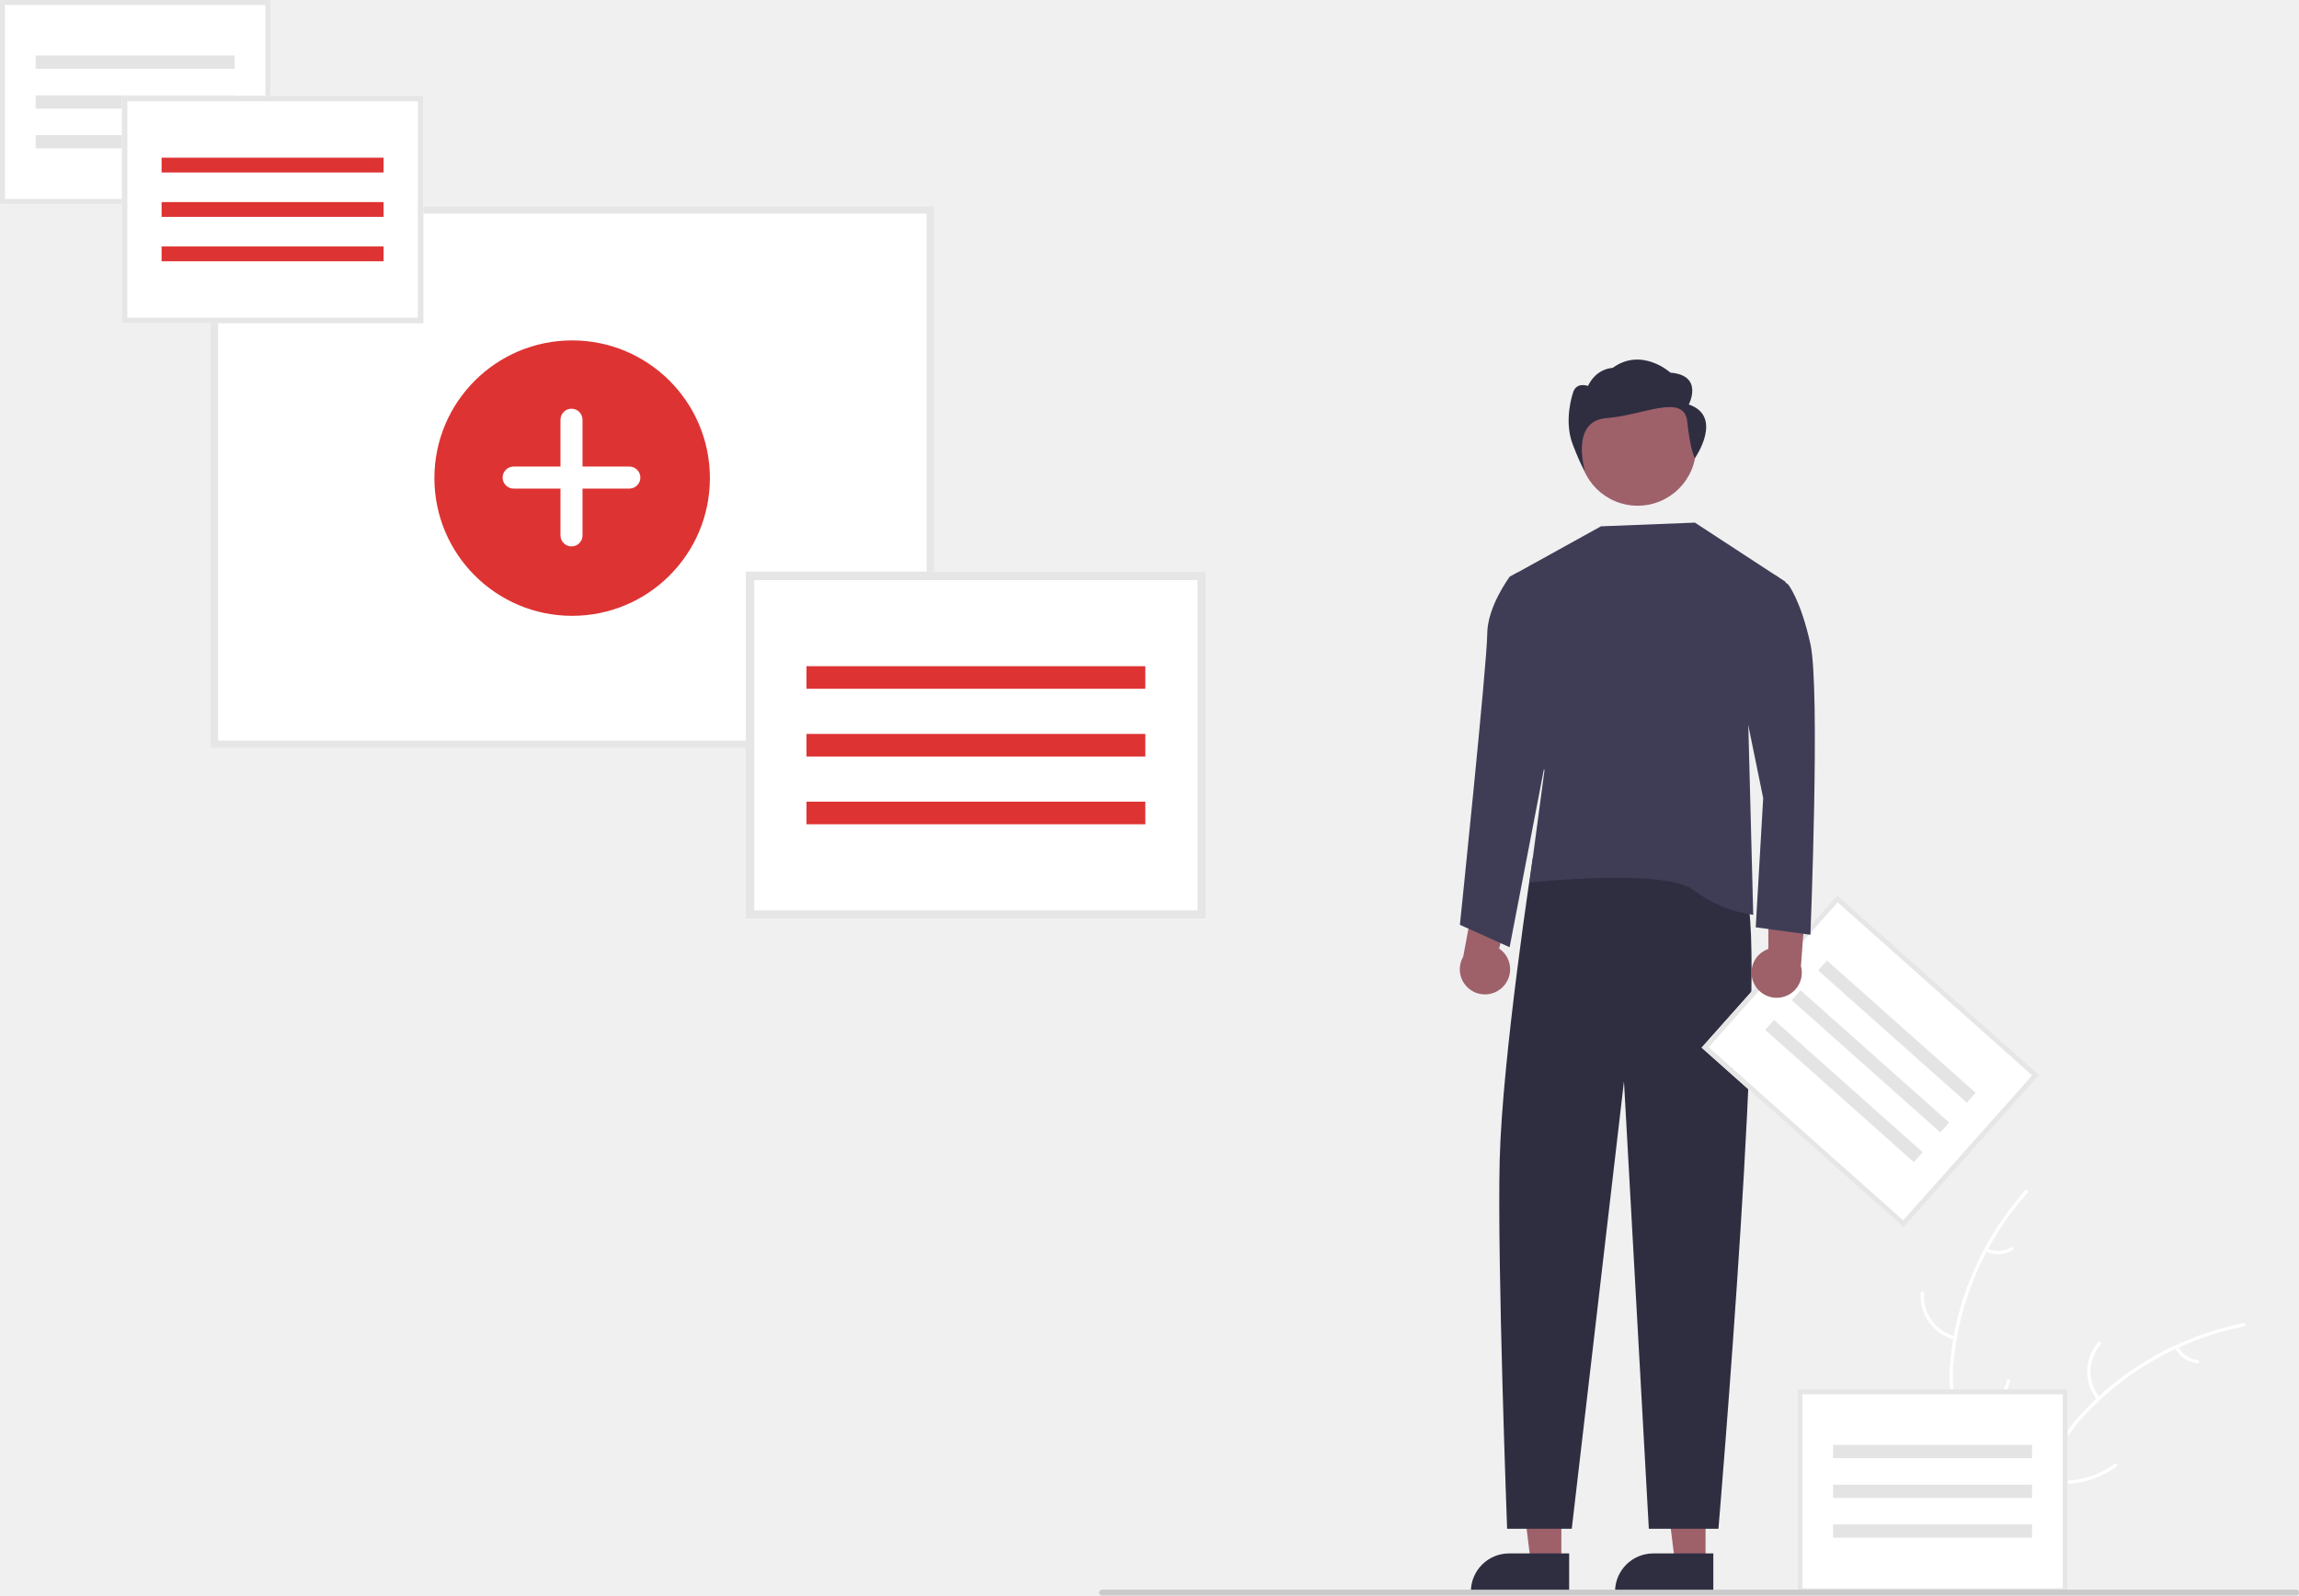
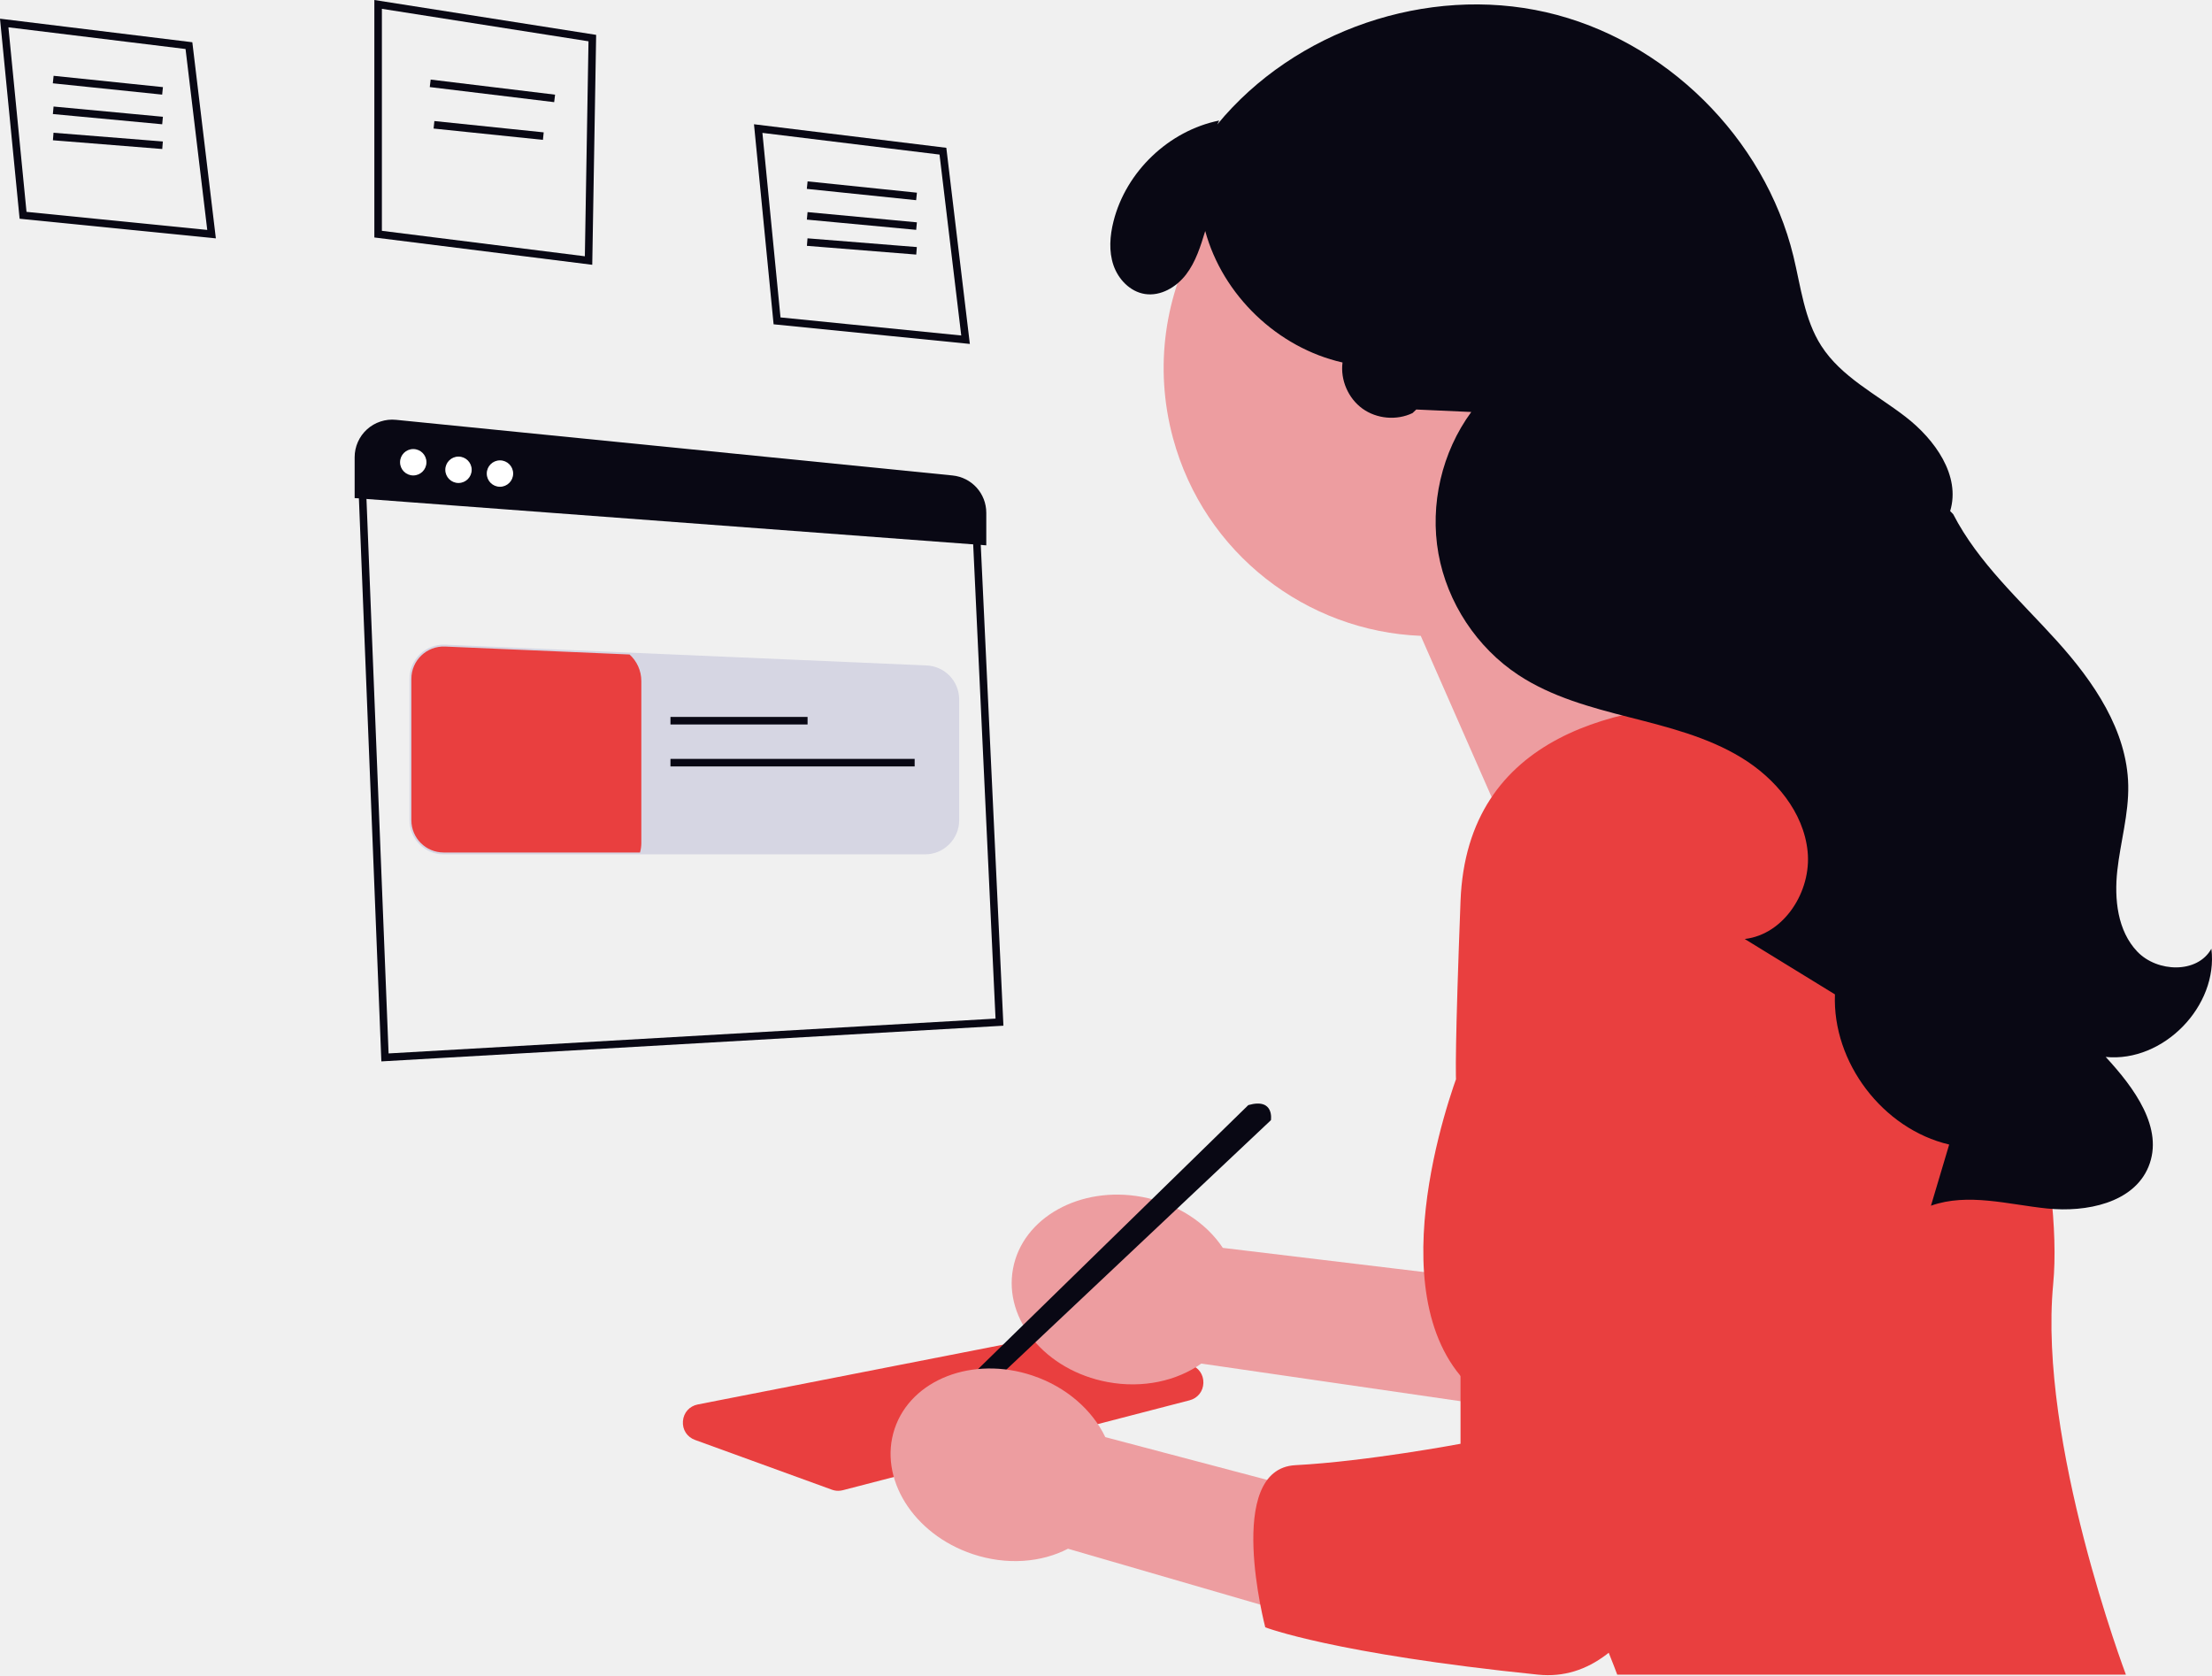
- <svg xmlns="http://www.w3.org/2000/svg" width="924.766" height="641.989" viewBox="0 0 924.766 641.989" role="img" artist="Katerina Limpitsouni" source="https://undraw.co/">
-   <path d="M901.84,677.833c3.74-30.078,22.381-59.713,51.066-69.501a139.647,139.647,0,0,0,.007,95.877c4.408,11.923,10.552,24.725,6.406,36.741-2.58,7.477-8.89,13.197-15.945,16.774-7.055,3.577-14.884,5.282-22.615,6.952l-1.522,1.258C906.965,738.222,898.1,707.91,901.84,677.833Z" transform="translate(-137.6169 -129.0053)" fill="#f0f0f0" />
-   <path d="M953.191,608.9a119.36,119.36,0,0,0-29.673,67.176,51.401,51.401,0,0,0,.585,16.094,29.481,29.481,0,0,0,7.332,13.674c3.305,3.631,7.106,6.962,9.47,11.333a18.051,18.051,0,0,1,.882,14.736c-2.088,5.988-6.202,10.868-10.392,15.501-4.652,5.144-9.565,10.413-11.543,17.233-.24.826-1.508.406-1.268-.419,3.44-11.865,14.958-18.605,20.451-29.291,2.563-4.987,3.639-10.776,1.236-16.04-2.101-4.603-6.018-8.042-9.396-11.689a31.458,31.458,0,0,1-7.667-13.103,47.519,47.519,0,0,1-1.201-16.012,115.801,115.801,0,0,1,8.457-35.191,121.477,121.477,0,0,1,21.843-35.005c.571-.64,1.451.366.884,1.002Z" transform="translate(-137.6169 -129.0053)" fill="#fff" />
-   <path d="M923.878,667.992a17.908,17.908,0,0,1-13.631-18.759c.068-.857,1.403-.791,1.335.067a16.582,16.582,0,0,0,12.716,17.424c.836.199.413,1.466-.419,1.268Z" transform="translate(-137.6169 -129.0053)" fill="#fff" />
-   <path d="M929.517,704.224a34.516,34.516,0,0,0,15.413-19.879c.243-.825,1.511-.406,1.268.419A35.902,35.902,0,0,1,930.118,705.417c-.741.439-1.338-.756-.601-1.193Z" transform="translate(-137.6169 -129.0053)" fill="#fff" />
-   <path d="M936.935,631.34a10.137,10.137,0,0,0,9.606-.488c.735-.449,1.331.747.601,1.193a11.359,11.359,0,0,1-10.626.563.69.69,0,0,1-.425-.844.671.671,0,0,1,.844-.425Z" transform="translate(-137.6169 -129.0053)" fill="#fff" />
-   <path d="M1040.342,662.054c-.451.293-.902.586-1.353.891a133.495,133.495,0,0,0-17.069,13.326c-.417.372-.835.755-1.24,1.139a140.734,140.734,0,0,0-30.564,41.839,136.671,136.671,0,0,0-7.486,19.369c-2.762,9.166-5.028,19.324-10.496,26.821a23.445,23.445,0,0,1-1.827,2.255H920.891c-.112-.056-.225-.102-.338-.158l-1.973.09c.079-.349.169-.71.248-1.06.045-.203.101-.406.146-.609.034-.135.068-.271.09-.395.011-.045.023-.09.034-.124.023-.124.057-.237.079-.349q.744-3.027,1.533-6.054c0-.011,0-.011.011-.023,4.048-15.367,9.414-30.531,16.911-44.398.226-.417.451-.846.699-1.263a130.413,130.413,0,0,1,11.714-17.768,115.291,115.291,0,0,1,7.678-8.783,95.873,95.873,0,0,1,23.991-17.971c17.723-9.358,38.242-12.943,57.183-7.227C1039.384,661.75,1039.858,661.896,1040.342,662.054Z" transform="translate(-137.6169 -129.0053)" fill="#f0f0f0" />
-   <path d="M1040.231,662.681a119.36,119.36,0,0,0-64.137,35.771,51.401,51.401,0,0,0-9.223,13.202,29.481,29.481,0,0,0-2.378,15.332c.453,4.889,1.482,9.837.738,14.751a18.051,18.051,0,0,1-8.168,12.297c-5.272,3.524-11.496,4.944-17.631,6.12-6.811,1.306-13.907,2.556-19.592,6.81-.689.515-1.448-.583-.761-1.098,9.891-7.402,23.145-5.849,33.964-11.075,5.049-2.438,9.393-6.413,10.644-12.063,1.094-4.94.037-10.044-.464-14.99a31.458,31.458,0,0,1,1.767-15.078,47.519,47.519,0,0,1,8.681-13.508,115.801,115.801,0,0,1,27.94-23.006,121.477,121.477,0,0,1,38.516-14.798c.841-.167.938,1.166.103,1.332Z" transform="translate(-137.6169 -129.0053)" fill="#fff" />
-   <path d="M981.249,692.214A17.908,17.908,0,0,1,981.659,669.029c.57-.643,1.596.213,1.025.857a16.582,16.582,0,0,0-.338,21.568c.548.662-.553,1.419-1.098.761Z" transform="translate(-137.6169 -129.0053)" fill="#fff" />
-   <path d="M963.937,724.538a34.516,34.516,0,0,0,24.275-6.592c.691-.513,1.45.586.761,1.098a35.902,35.902,0,0,1-25.274,6.808c-.856-.095-.613-1.409.239-1.314Z" transform="translate(-137.6169 -129.0053)" fill="#fff" />
-   <path d="M1013.741,670.811a10.137,10.137,0,0,0,7.964,5.394c.857.084.613,1.398-.239,1.314a11.359,11.359,0,0,1-8.823-5.948.69.69,0,0,1,.169-.929.671.671,0,0,1,.929.169Z" transform="translate(-137.6169 -129.0053)" fill="#fff" />
-   <path d="M742.239,525.983a10.056,10.056,0,0,0-1.61-15.335l9.136-34.547-17.601,5.92-5.977,31.899a10.11,10.11,0,0,0,16.052,12.063Z" transform="translate(-137.6169 -129.0053)" fill="#9e616a" />
-   <polygon points="686.055 629.029 673.795 629.028 667.963 581.74 686.057 581.741 686.055 629.029" fill="#9e616a" />
-   <path d="M826.799,769.918l-39.531-.001v-.5a15.387,15.387,0,0,1,15.386-15.386h.001l24.144.001Z" transform="translate(-137.6169 -129.0053)" fill="#2f2e41" />
-   <polygon points="628.055 629.029 615.795 629.028 609.963 581.74 628.057 581.741 628.055 629.029" fill="#9e616a" />
-   <path d="M768.799,769.918l-39.531-.001v-.5a15.387,15.387,0,0,1,15.386-15.386h.001l24.144.001Z" transform="translate(-137.6169 -129.0053)" fill="#2f2e41" />
-   <path id="b1d8f474-012b-4d97-a964-9f33bafc8058-71" data-name="Path 1095" d="M758.853,473.114l-4.706,1.3s-12.294,79.7-13.294,121.7,3,148,3,148h26l21-180,10,180h28s20-236,11-255S758.853,473.114,758.853,473.114Z" transform="translate(-137.6169 -129.0053)" fill="#2f2e41" />
-   <circle id="e76160c9-f3a1-43ce-a248-d388186e85bb" data-name="Ellipse 219" cx="658.744" cy="179.984" r="23.493" fill="#9e616a" />
-   <path id="bb67ace3-6b73-4a38-bac1-9d795c287a43-72" data-name="Path 1099" d="M855.853,363.114l-36.464-23.83-37.786,1.488-36.75,20.342,14,78-6,45s54-6,66,3a51.277,51.277,0,0,0,24,10l-2-77Z" transform="translate(-137.6169 -129.0053)" fill="#3f3d56" />
-   <path id="f7a1be30-9471-4724-82e7-c8ff3c288394-73" data-name="Path 1101" d="M751.853,360.114l-3.778-.784-3.222,1.784s-9,12-9,23-11,117-11,117l20,9,16-83Z" transform="translate(-137.6169 -129.0053)" fill="#3f3d56" />
-   <path id="a2423779-f29b-465e-aa9d-0fc12224f03e-74" data-name="Path 1104" d="M816.934,291.764s6.144-11.746-7.374-12.814c0,0-11.524-10.454-23.271-1.911,0,0-6.407,0-9.911,7.25,0,0-5.039-1.911-6.147,3.204,0,0-3.687,10.679,0,20.289s4.912,10.679,4.912,10.679-6.059-20.149,8.689-21.217,31.252-10.285,32.481,1.462,3.079,14.641,3.079,14.641S831.067,296.57,816.934,291.764Z" transform="translate(-137.6169 -129.0053)" fill="#2f2e41" />
-   <path id="e9616824-6bd8-4015-8eb7-3dcfe132b2c0-75" data-name="Subtraction 1" d="M513.353,429.969h-291v-218h291Z" transform="translate(-137.6169 -129.0053)" fill="#fff" />
-   <path id="f4711ed8-dad6-4be5-800d-5829f7fb3f37-76" data-name="Subtraction 1" d="M513.353,429.969h-291v-218h291Zm-288-215v212h285v-212Z" transform="translate(-137.6169 -129.0053)" fill="#e6e6e6" />
-   <g id="b3812a0d-69b2-4ac3-87c4-e066c2de2dfd" data-name="Group 41">
-     <circle id="fb0bff05-a63a-421c-8737-de050f830f30" data-name="Ellipse 220" cx="230.145" cy="192.373" r="55.409" fill="#DE3333" />
-     <path id="f9b355f0-5797-4243-8ae5-6fe77774d21b-77" data-name="Path 1106" d="M390.771,316.725h-18.839v-18.839a4.433,4.433,0,0,0-4.433-4.433h0a4.433,4.433,0,0,0-4.433,4.433v18.839h-18.839a4.433,4.433,0,0,0-4.433,4.433v0h0a4.433,4.433,0,0,0,4.433,4.433h18.839v18.839a4.433,4.433,0,0,0,4.433,4.433h0a4.433,4.433,0,0,0,4.433-4.433V325.591h18.839a4.433,4.433,0,0,0,4.433-4.433v0h0a4.433,4.433,0,0,0-4.433-4.433h0Z" transform="translate(-137.6169 -129.0053)" fill="#fff" />
-   </g>
-   <path d="M246.356,211.06h-108.739V129.005h108.739Z" transform="translate(-137.6169 -129.0053)" fill="#fff" />
-   <path d="M246.356,211.06h-108.739V129.005h108.739Zm-106.739-2h104.739V131.005h-104.739Z" transform="translate(-137.6169 -129.0053)" fill="#e6e6e6" />
-   <rect id="a0756b3d-8076-4d61-8f2c-cdb882ad5331" data-name="Rectangle 342" x="14.342" y="22.348" width="80.054" height="5.337" fill="#e4e4e4" />
-   <rect id="b5dd6458-8ffa-4f7b-ade4-3f6bf4de284a" data-name="Rectangle 343" x="14.342" y="38.358" width="80.054" height="5.337" fill="#e4e4e4" />
-   <rect id="bf0c907d-dbb4-4364-8cdd-63eed4118a99" data-name="Rectangle 344" x="14.342" y="54.369" width="80.054" height="5.337" fill="#e4e4e4" />
-   <path d="M969.356,770.059h-108.739V688.005h108.739Z" transform="translate(-137.6169 -129.0053)" fill="#fff" />
-   <path d="M969.356,770.059h-108.739V688.005h108.739Zm-106.739-2h104.739V690.005h-104.739Z" transform="translate(-137.6169 -129.0053)" fill="#e6e6e6" />
-   <rect id="b0c2ce11-0b20-4ceb-9ae2-a734f04b6c4a" data-name="Rectangle 342" x="737.342" y="581.348" width="80.054" height="5.337" fill="#e4e4e4" />
-   <rect id="bf5a9fda-652f-454e-a316-4f0fe63005cd" data-name="Rectangle 343" x="737.342" y="597.358" width="80.054" height="5.337" fill="#e4e4e4" />
-   <rect id="ad5f030a-4549-4063-8a1c-b5f384f37057" data-name="Rectangle 344" x="737.342" y="613.369" width="80.054" height="5.337" fill="#e4e4e4" />
-   <path d="M903.318,622.827l-81.221-72.3,54.557-61.289,81.221,72.3Z" transform="translate(-137.6169 -129.0053)" fill="#fff" />
-   <path d="M903.318,622.827l-81.221-72.3,54.557-61.289,81.221,72.3ZM824.921,550.363l78.233,69.64L955.052,561.702,876.819,492.061Z" transform="translate(-137.6169 -129.0053)" fill="#e6e6e6" />
-   <rect id="b060c16b-2eb9-48d7-8f6b-fd5295a89bd0" data-name="Rectangle 342" x="897.963" y="504.046" width="5.337" height="80.054" transform="translate(-242.1991 726.0312) rotate(-48.32574)" fill="#e4e4e4" />
-   <rect id="aedfd2a5-e201-47b6-a3ec-b56955ab97bd" data-name="Rectangle 343" x="887.318" y="516.005" width="5.337" height="80.054" transform="translate(-254.6985 722.0874) rotate(-48.32574)" fill="#e4e4e4" />
-   <rect id="b4720297-2a1d-43a8-8ac0-2a4c1ee9f1d2" data-name="Rectangle 344" x="876.672" y="527.964" width="5.337" height="80.054" transform="translate(-267.1987 718.1434) rotate(-48.32574)" fill="#e4e4e4" />
-   <path d="M307.923,259.06H186.617V167.522H307.923Z" transform="translate(-137.6169 -129.0053)" fill="#fff" />
-   <path d="M307.923,259.06H186.617V167.522H307.923ZM188.848,256.828H305.692V169.753H188.848Z" transform="translate(-137.6169 -129.0053)" fill="#e6e6e6" />
-   <rect id="e724a003-6a25-4c83-be10-32efc1fd30bf" data-name="Rectangle 342" x="65" y="63.448" width="89.306" height="5.954" fill="#DE3333" />
-   <rect id="f16e8690-23eb-4802-9b18-78b8e9972275" data-name="Rectangle 343" x="65" y="81.308" width="89.306" height="5.954" fill="#DE3333" />
-   <rect id="ea05cbc1-1ae7-4cbc-994d-a1c0c2d5941e" data-name="Rectangle 344" x="65" y="99.169" width="89.306" height="5.954" fill="#DE3333" />
-   <path d="M622.733,498.694H437.617V359.005H622.733Z" transform="translate(-137.6169 -129.0053)" fill="#fff" />
-   <path d="M622.733,498.694H437.617V359.005H622.733ZM441.022,495.289H619.329V362.41H441.022Z" transform="translate(-137.6169 -129.0053)" fill="#e6e6e6" />
-   <rect id="ac8b6f6a-33b0-4e01-bc67-8452ca74a9e6" data-name="Rectangle 342" x="324.416" y="268.045" width="136.283" height="9.086" fill="#DE3333" />
-   <rect id="e4f43daa-ee47-4f01-aaaf-288902bf6f27" data-name="Rectangle 343" x="324.416" y="295.3" width="136.283" height="9.086" fill="#DE3333" />
-   <rect id="b40e1bee-dfb3-4798-af30-e469c9a00d65" data-name="Rectangle 344" x="324.416" y="322.558" width="136.283" height="9.086" fill="#DE3333" />
-   <path d="M1061.192,770.995h-480.294a1.191,1.191,0,0,1,0-2.381h480.294a1.191,1.191,0,1,1,0,2.381Z" transform="translate(-137.6169 -129.0053)" fill="#cacaca" />
-   <path d="M843.422,525.229a10.056,10.056,0,0,1,5.501-14.405l.06-35.735,15.485,10.249-2.431,32.363a10.11,10.11,0,0,1-18.615,7.527Z" transform="translate(-137.6169 -129.0053)" fill="#9e616a" />
-   <path id="b2a3d507-71c0-44dd-96fb-9359ee9fed80-78" data-name="Path 1100" d="M844.853,367.114l6.918-6.668,5.082,3.668s5,6,9,24,0,117,0,117l-22-3,3-52-9-44Z" transform="translate(-137.6169 -129.0053)" fill="#3f3d56" />
+ <svg xmlns="http://www.w3.org/2000/svg" width="927.677" height="702.459" viewBox="0 0 927.677 702.459" role="img" artist="Katerina Limpitsouni" source="https://undraw.co/">
+   <path d="M351.522,625.148c-.896,0-1.788-.156-2.643-.468l-57.392-20.859c-3.361-1.221-5.355-4.314-5.078-7.881.278-3.567,2.725-6.315,6.236-7.002l158.51-31.033c1.278-.253,2.612-.171,3.852.224l44.291,14.194c3.367,1.079,5.48,4.061,5.381,7.596-.1,3.536-2.376,6.394-5.801,7.282l-145.409,37.698c-.641.167-1.295.249-1.947.249Z" fill="#E93F3F" />
+   <path d="M512.832,523.281l141.124,16.96-25.729,49.618-124.424-18.063c-10.245,7.266-24.483,10.502-39.286,7.747-25.901-4.82-43.664-26.104-39.674-47.54,3.989-21.435,28.22-34.904,54.12-30.084,14.803,2.755,26.923,10.897,33.869,21.362Z" fill="#ed9da0" />
+   <path d="M708.785,125.082c-16.185-59.882-77.849-95.306-137.731-79.121-59.882,16.185-95.306,77.849-79.121,137.731,13.126,48.565,56.166,81.036,103.907,82.944l58.4,132.859,82.788-117.925s-31.031-23.164-52.371-52.972c24.011-27.325,34.33-65.769,24.128-103.516Z" fill="#ed9da0" />
+   <path d="M822.389,357.019c-15.114-37.382-51.294-61.852-91.615-62.241-50.854-.49-115.585,12.809-118.254,83.091-4.42,116.37,0,69.53,0,69.53,0,0-35.107,87.416,0,129.579,35.107,42.164,65.721,125.265,65.721,125.265h213.332s-36.828-97.331-30.504-163.735c4.293-45.075-16.183-125.846-38.681-181.49Z" fill="#E93F3F" />
+   <path d="M523.515,463.409l-135.971,132.809,8.209,2.897,137.248-129.381s1.581-9.486-9.486-6.324Z" fill="#090814" />
+   <path d="M927.418,397.831c-5.844,10.536-22.722,9.939-31.05,1.232-8.328-8.707-9.719-21.984-8.412-33.961,1.305-11.978,4.836-23.756,4.593-35.802-.464-22.986-14.483-43.422-29.883-60.492-15.4-17.07-33.008-32.751-43.529-53.192l-1.271-1.309c4.495-14.848-6.407-30.015-18.68-39.504-12.274-9.488-26.991-16.724-35.371-29.779-7.129-11.106-8.57-24.77-11.69-37.594-12.089-49.686-53.879-90.902-103.727-102.302-49.849-11.4-105.399,7.556-137.881,47.05l.781-1.637c-21.1,4.271-39.049,21.392-44.311,42.266-1.524,6.047-2.031,12.548-.005,18.445s6.971,11.048,13.13,12.024c6.606,1.048,13.215-2.839,17.286-8.147,4.071-5.308,6.1-11.857,8.054-18.254,7.332,26.936,30.351,48.974,57.58,55.129-.949,7.314,2.386,15.028,8.365,19.347,5.978,4.319,14.349,5.063,20.995,1.865l1.566-1.491c7.691.346,15.381.692,23.071,1.038-12.36,16.838-17.46,38.824-13.775,59.384,3.685,20.559,16.104,39.406,33.542,50.903,13.93,9.184,30.383,13.601,46.549,17.729,16.166,4.129,32.654,8.226,46.909,16.896,14.256,8.671,26.198,22.833,27.841,39.438s-9.81,34.733-26.386,36.639c12.613,7.744,25.225,15.488,37.838,23.232-1.126,28.566,20.077,56.433,47.907,62.968-2.548,8.548-5.094,17.097-7.641,25.645,15.48-5.505,32.428-.491,48.773,1.177,16.346,1.668,36.163-2.299,42.443-17.481,6.678-16.143-6.073-33.257-17.934-46.081,24.149,2.409,47.301-21.297,44.323-45.382Z" fill="#090814" />
+   <path d="M159.937,445.081l-.063-1.607-9.621-241.149,10.748-7.737.579.046,224.551,18.12,24.982,11.455.045.962,9.661,204.943-260.882,14.968ZM153.48,203.896l9.489,237.844,254.542-14.603-9.468-200.856-22.725-10.42-223.414-18.028-8.426,6.063Z" fill="#090814" />
+   <path d="M387.939,358.268h-201.884c-7.899,0-14.325-6.426-14.325-14.324v-59.29c0-3.937,1.566-7.607,4.408-10.336,2.847-2.734,6.598-4.147,10.535-3.99l201.886,8.713c7.684.318,13.706,6.604,13.706,14.308v50.594c0,7.898-6.426,14.324-14.325,14.324Z" fill="#d6d6e3" />
+   <path d="M268.965,285.619v67.827c0,1.392-.19,2.751-.554,4.032h-82.357c-7.478,0-13.534-6.056-13.534-13.534v-59.29c0-7.7,6.419-13.85,14.119-13.534l77.392,3.336c3.035,2.751,4.933,6.735,4.933,11.162Z" fill="#E93F3F" />
+   <rect x="281.182" y="300.634" width="57.499" height="3.162" fill="#090814" />
+   <rect x="281.182" y="318.229" width="102.409" height="3.162" fill="#090814" />
+   <path d="M90.529,99.954l-82.304-8.231L0,7.836l80.66,9.877,9.869,82.241ZM11.118,88.836l75.801,7.579-9.103-75.864L3.533,11.455l7.586,77.381Z" fill="#090814" />
+   <rect x="43.664" y="12.685" width="3.163" height="46.095" transform="translate(5.04655 77.06107) rotate(-84.09386)" fill="#090814" />
+   <rect x="43.664" y="25.368" width="3.163" height="46.051" transform="translate(-7.15476 88.93128) rotate(-84.65183)" fill="#090814" />
+   <rect x="43.664" y="36.078" width="3.163" height="45.997" transform="translate(-17.24883 99.47019) rotate(-85.4293)" fill="#090814" />
+   <path d="M406.74,144.223l-82.304-8.231-8.225-83.887,80.66,9.877,9.869,82.241ZM327.329,133.105l75.801,7.579-9.103-75.864-74.283-9.096,7.586,77.381Z" fill="#090814" />
+   <rect x="359.875" y="56.955" width="3.163" height="46.095" transform="translate(244.6851 431.3078) rotate(-84.09386)" fill="#090814" />
+   <rect x="359.875" y="69.638" width="3.163" height="46.051" transform="translate(235.5061 443.909) rotate(-84.65183)" fill="#090814" />
+   <rect x="359.875" y="80.348" width="3.163" height="45.997" transform="translate(229.6348 455.4173) rotate(-85.4293)" fill="#090814" />
+   <path d="M248.382,111.04l-91.385-11.46V0l93.018,14.622-1.634,96.418ZM160.159,96.789l85.119,10.675,1.529-90.146L160.159,3.699v93.089Z" fill="#090814" />
+   <rect x="204.931" y="11.826" width="3.163" height="52.557" transform="translate(143.8355 238.5316) rotate(-83.08877)" fill="#090814" />
+   <rect x="203.35" y="31.658" width="3.163" height="46.095" transform="translate(129.4295 252.9204) rotate(-84.09386)" fill="#090814" />
+   <path d="M413.631,228.683l-264.899-19.816v-17.141c0-4.444,1.89-8.702,5.183-11.683,3.295-2.981,7.723-4.439,12.142-3.996l233.383,23.33c8.091.808,14.191,7.549,14.191,15.679v13.627Z" fill="#090814" />
+   <circle cx="173.311" cy="193.839" r="5.534" fill="#fff" />
+   <circle cx="192.284" cy="197.001" r="5.534" fill="#fff" />
+   <circle cx="209.675" cy="198.582" r="5.534" fill="#fff" />
+   <path d="M463.55,602.637l137.425,36.303-32.34,45.586-120.733-35.087c-11.151,5.78-25.7,7.017-39.98,2.243-24.986-8.354-39.636-31.889-32.723-52.567,6.914-20.678,32.773-30.669,57.759-22.315,14.28,4.774,25.159,14.514,30.591,25.838Z" fill="#ed9da0" />
+   <path d="M737.028,447.4s-6.003,263.637-91.971,254.845c-85.968-8.792-114.427-19.859-114.427-19.859,0,0-17.392-66.404,12.648-67.985,30.04-1.581,69.243-8.976,69.243-8.976v-191.209" fill="#E93F3F" />
</svg>
